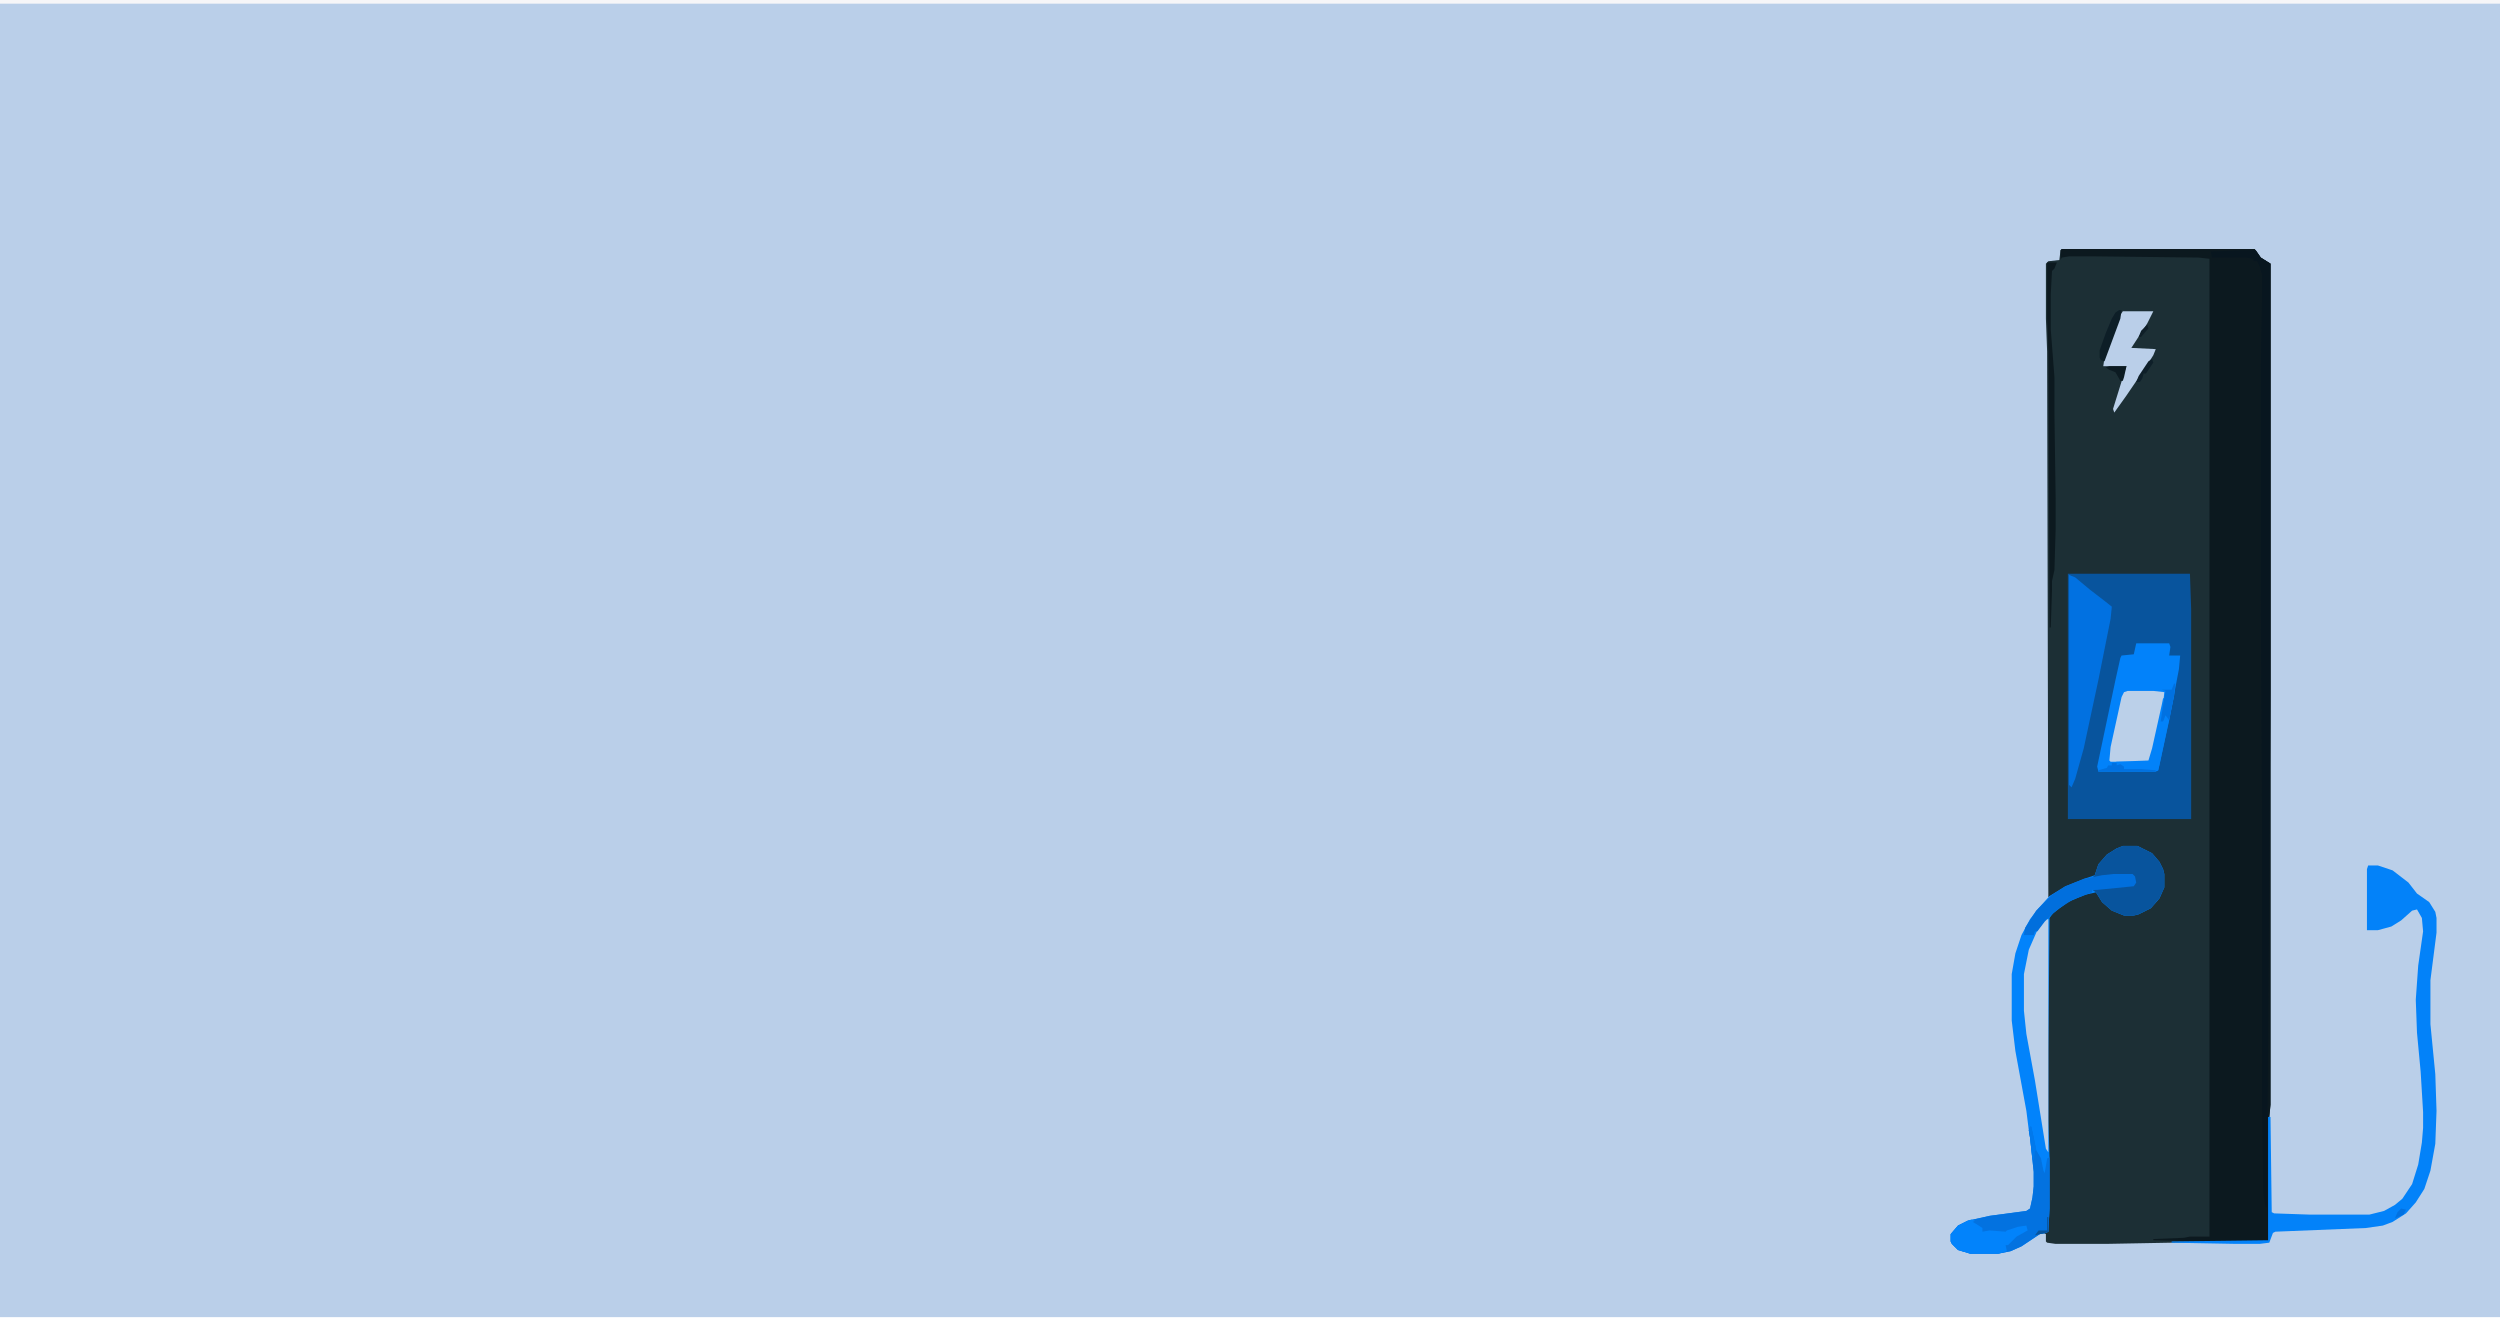
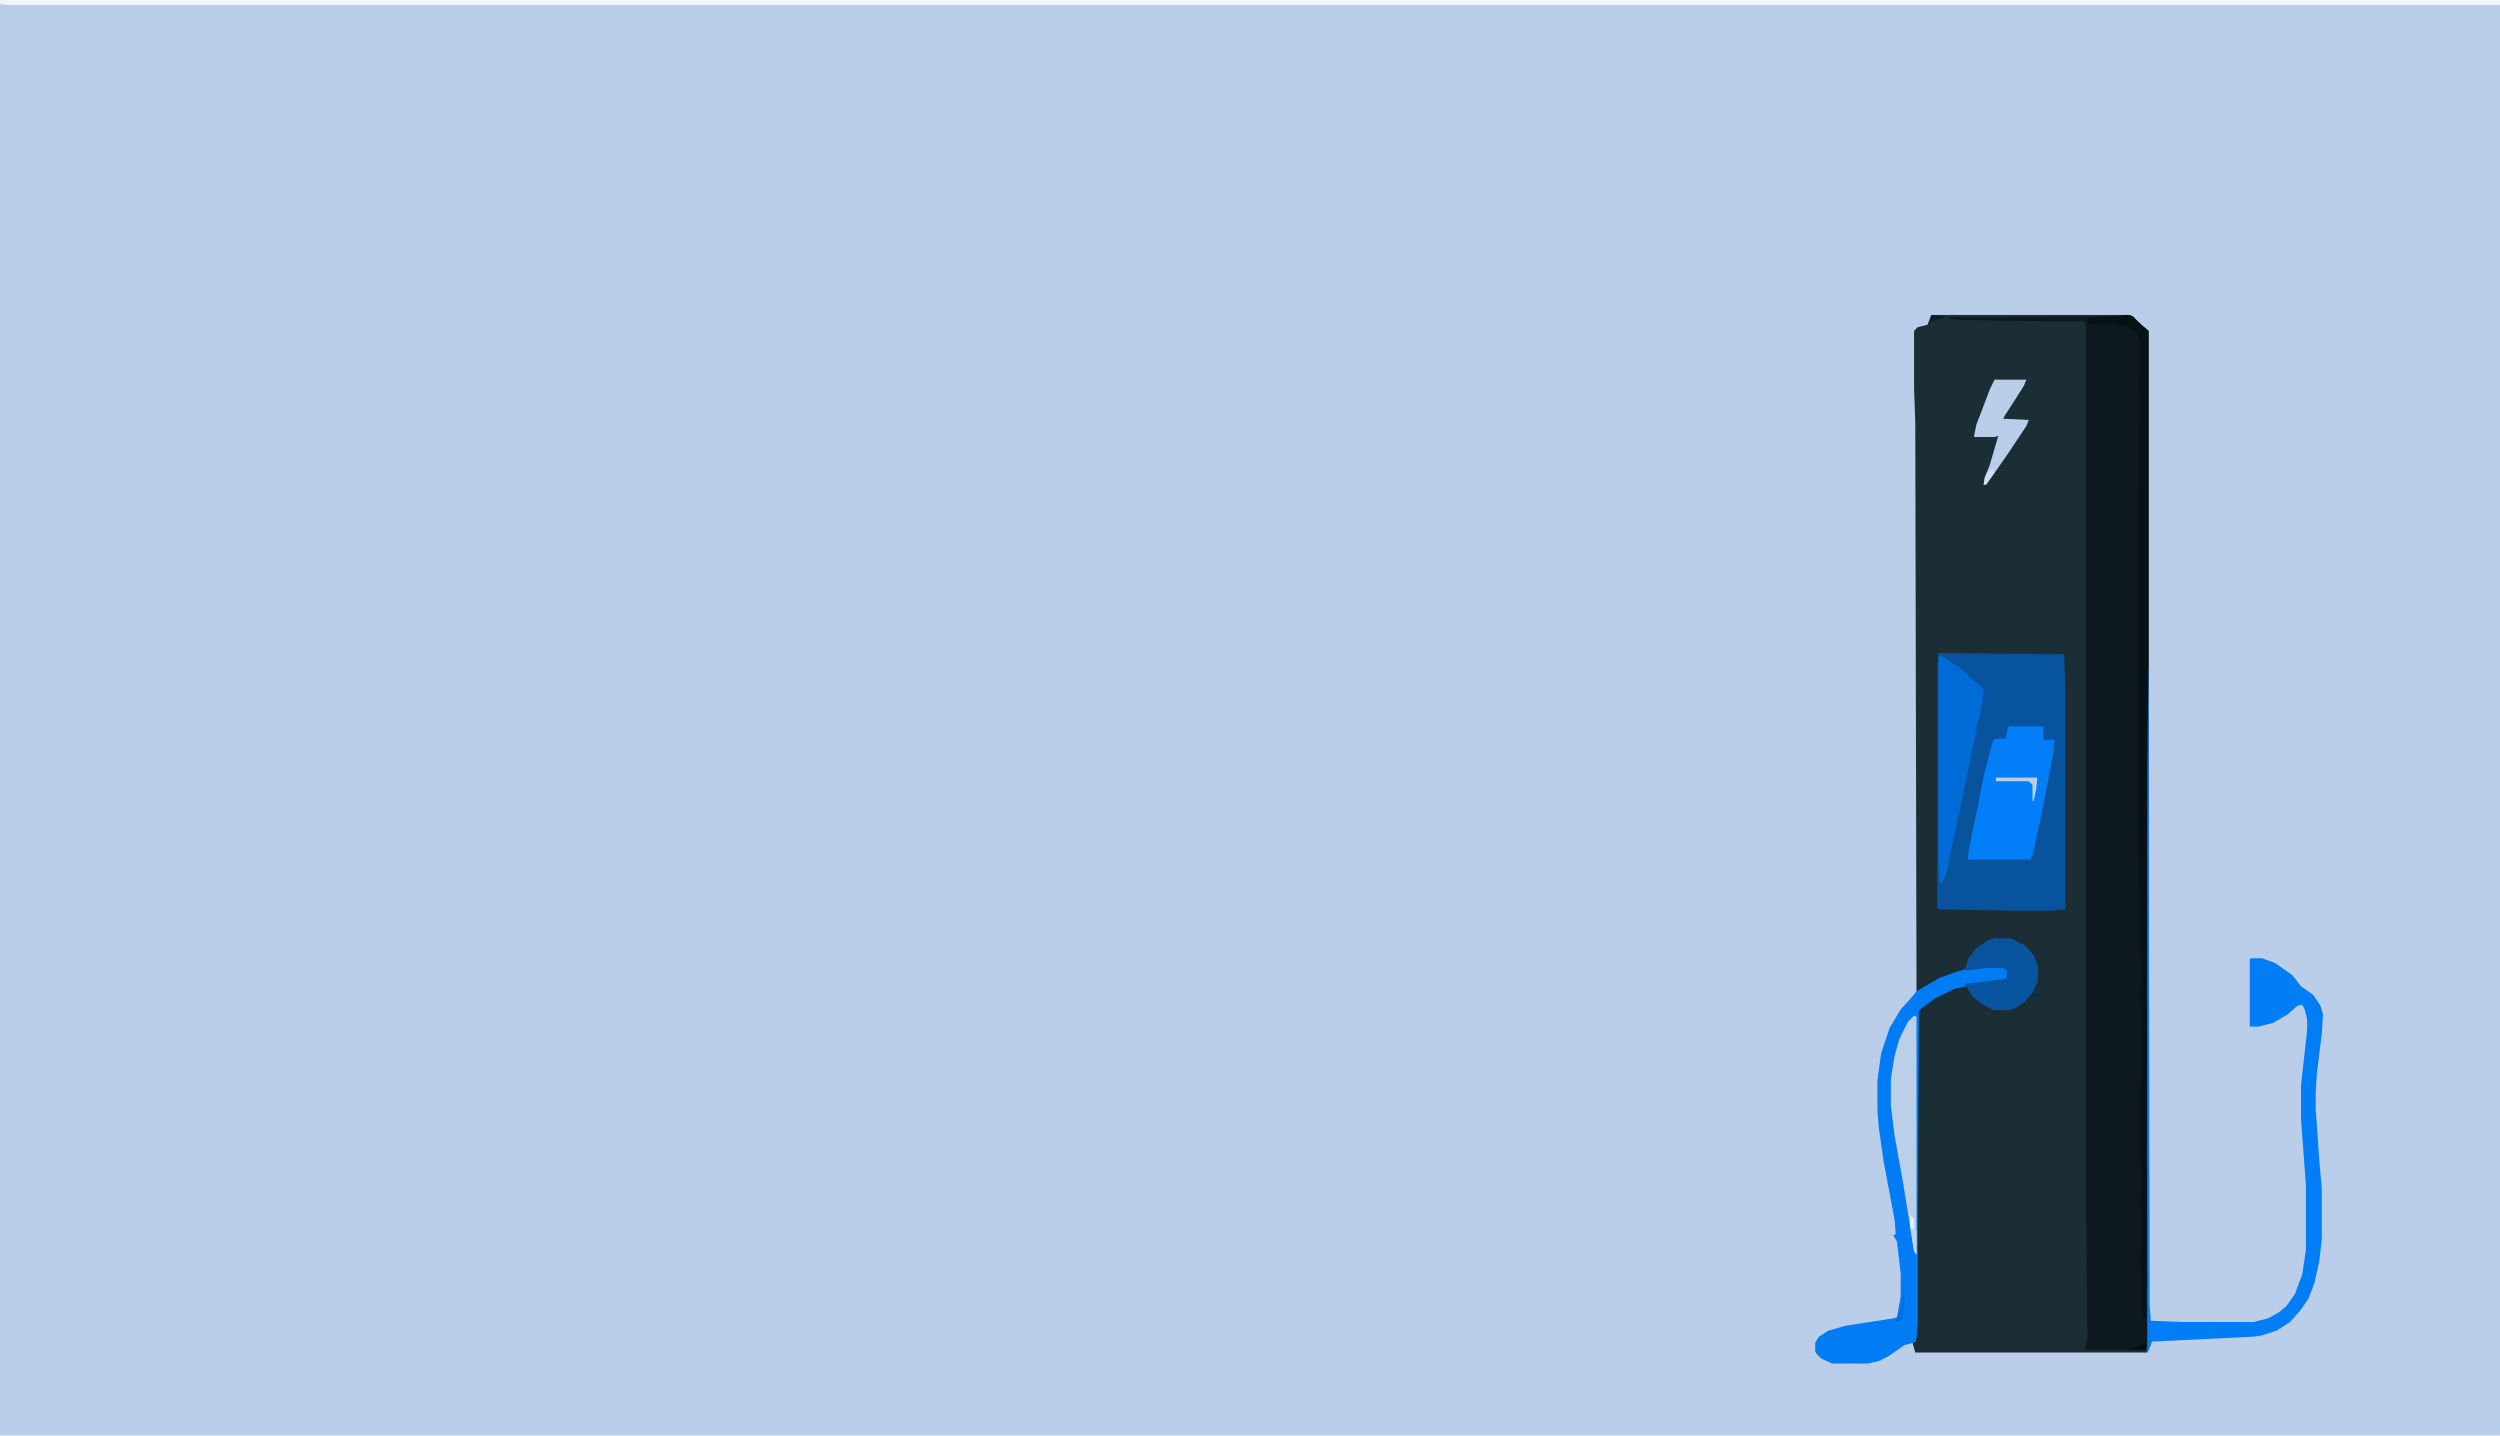
- <svg xmlns="http://www.w3.org/2000/svg" version="1.1" viewBox="0 0 2048 1079">
-   <path transform="translate(0)" d="m0 0h2048v1079h-2048z" fill="#BACFE9" />
-   <path transform="translate(1689,204)" d="m0 0h158l5 7 8 5v689l-1 10v101l-1 1-79 1-54 1h-41l-7-1-1-1v-6l-4-2h5l1-19v-42l-1-30v-57l1-109 6-7 14-9 16-6 4 1 7 10 9 6 6 2h8l11-4 8-7 4-8 1-3v-11l-3-8-4-6-9-6-5-2h-12l-12 6-7 8-4 10-17 6-14 7-7 4-1-447-1-27v-45l2-2 9-1 1-8z" fill="#1C2F35" />
-   <path transform="translate(1689,204)" d="m0 0h158l5 7 8 5v689l-1 10v101l-1 1h-57l-37-1v-1l25-1 5-1h3 13v-801l-9-1-85-1h-21l-6 1-1 2v-8z" fill="#0C191F" />
-   <path transform="translate(1694,470)" d="m0 0h100l1 29v172h-101z" fill="#08549D" />
-   <path transform="translate(1739,693)" d="m0 0h12l12 6 6 7 3 6 1 4v11l-4 9-7 8-10 5-4 1h-8l-10-4-8-7-5-8-9 2-14 6-12 9-3 4-1 109v57l1 30v42l-1 19-2 1-5 1-15 10-9 4-10 2h-23l-10-3-5-5-1-2v-6l6-7 8-4 18-4 30-4 3-2 2-9 1-9v-12l-3-28-1-6-2-16-9-49-3-25v-38l3-17 5-15 7-13 7-9 9-10 13-8 15-6 9-3 3-9 7-8 8-5z" fill="#0283FB" />
-   <path transform="translate(0)" d="m0 0h2048v3h-2048z" fill="#F6F6F8" />
-   <path transform="translate(1940,709)" d="m0 0h8l12 4 13 10 7 9 10 7 5 8 1 5v12l-5 39v36l4 41 1 30-1 27-4 22-5 15-7 11-8 9-11 7-8 3-14 2-74 3-2 1-3 8-8 1h-19l-53-1v-1l79-1v-101h2l1 78 2 1 29 1h49l12-3 9-5 6-5 8-12 5-16 3-18 1-12v-13l-2-33-3-32-1-27 2-28 4-28-1-11-4-7-4 1-9 8-8 5-11 3h-9v-50z" fill="#0382F9" />
-   <path transform="translate(1750,527)" d="m0 0h27l1 3-1 7h9l-1 11-8 42-9 41-2 1h-47l-1-4 15-71 4-18 1-2 10-1z" fill="#0282FA" />
-   <path transform="translate(1838,205)" d="m0 0h10l4 6 8 5v352l-2 292-1 129h-1l-2-11-1-77v-234l-1-180v-183l1-61v-18l-2-7-2-4h-3v-2l-6-1h-28l-1-5z" fill="#08161F" />
-   <path transform="translate(1695,471)" d="m0 0 5 2 12 10 13 10 5 4-1 10-10 50-12 56-7 25-3 7-2-2z" fill="#0171E1" />
-   <path transform="translate(1663,923)" d="m0 0h1l2 9 2 10 4 7 2 10 1 2 2-12 2-1v42l-1 19-2 1-5 1-15 10-9 4-10 2h-23l-10-3-5-5-1-2v-6l6-7 8-4 18-4 30-4 3-2 2-9 1-9v-12l-3-28-1-6z" fill="#0372E0" />
-   <path transform="translate(1676,753)" d="m0 0h2v191l-2-3-9-56-7-38-2-19v-30l4-20 7-16z" fill="#BBD0E9" />
-   <path transform="translate(1739,693)" d="m0 0h12l12 6 6 7 3 6 1 4v11l-4 9-7 8-10 5-4 1h-8l-10-4-8-7-5-8-3-2 12-2 22-2 1-3-2-5h-16l-17 2 2-2 3-9 7-8 8-5z" fill="#08549D" />
-   <path transform="translate(1743,566)" d="m0 0h21l9 1-1 10-9 41-3 6h-31l-1-1 1-11 9-41 2-4z" fill="#BBD0E9" />
-   <path transform="translate(1739,255)" d="m0 0h25l-5 10-13 20 20 1-2 5-7 11-15 22-10 14-1-3 9-29 2-6h-19l1-7 13-35z" fill="#BACFE9" />
-   <path transform="translate(1731,716)" d="m0 0h16l2 2 1 5-2 3-30 3h-4v2l-16 6-11 7-7 6-5 5-6 8h-2l-1 3h-8l1-6 9-14 13-13 11-7 15-6 15-3z" fill="#016FDD" />
-   <path transform="translate(1615,999)" d="m0 0 3 1-2 1 5 3 3 2v3l6-1 13 1 1-1 9-3 7-1 1 4-9 5-7 7h-2l1 5-7 2h-23l-10-3-5-5-1-2v-6l6-7 8-4z" fill="#0283FB" />
-   <path transform="translate(1677,215)" d="m0 0h8l-2 5-2 2-1 19v29l3 39v30l1 70v24l-1 34-2 9v5 3l-1 30h-1l-1-227-1-27z" fill="#0C191F" />
-   <path transform="translate(1781,560)" d="m0 0h1l-1 10-12 57-1 4-2 1h-47v-1l7-2 1-2h3v-2l4-1 26-1 3-10 8-36 1-5h2v-6l-3-1h8z" fill="#0282F9" />
-   <path transform="translate(1736,254)" d="m0 0h2l-1 7-13 35-3-1-1-2v-6l5-14 5-12 3-5z" fill="#0D1E27" />
-   <path transform="translate(1781,560)" d="m0 0h1l-1 10-4 20-3-4-2 5h-2l2-13 2-12-3-1h8z" fill="#0171E1" />
-   <path transform="translate(1730,625)" d="m0 0h4v2l3-1 3 2v2h14l12 1v1h-47v-1l7-2 1-2h3z" fill="#0171E1" />
-   <path transform="translate(1728,300)" d="m0 0h14l-2 9-1 3h-2l-4-7-5-2-3-2z" fill="#0C1B22" />
-   <path transform="translate(1763,294)" d="m0 0 1 3-6 9h-2l-1 4-2 3h-3l2-5 8-12z" fill="#0E1F29" />
-   <path transform="translate(1663,923)" d="m0 0h1l2 9 2 10-1 1-1 7h-1l-2-18-1-6z" fill="#0179EC" />
-   <path transform="translate(1967,990)" d="m0 0 4 1-2 4-7 3 2-5z" fill="#0171E1" />
-   <path transform="translate(1677,997)" d="m0 0h1v12l-2 1-5 1-4 1 3-4h7z" fill="#08549D" />
-   <path transform="translate(1759,266)" d="m0 0 1 3-6 7h-2l2-5z" fill="#0F1F28" />
+ <svg xmlns="http://www.w3.org/2000/svg" version="1.1" viewBox="0 0 2048 1176">
+   <path transform="translate(0)" d="m0 0h2048v1176h-2048z" fill="#BACEE9" />
+   <path transform="translate(1582,258)" d="m0 0h163l8 7 7 6v831l-1 6h-190l-2-7v-2h2l1-16v-104l1-151 9-8 14-8 14-5 4 1 7 10 9 6 5 2h14l10-5 8-9 3-8v-13l-4-10-8-7-9-4h-14l-12 6-6 7-3 6-2 6-16 5-16 8-6 4h-2l-1-466-1-28v-47l3-3 8-2z" fill="#1C2E35" />
+   <path transform="translate(1742,258)" d="m0 0 5 1 8 8 5 4v831l-2 4h-50l2-10-1-101v-725l-1-7h-36l-65-1-10-1v-1l138-1z" fill="#0D191F" />
+   <path transform="translate(1588,535)" d="m0 0 103 1 1 29v180l-12 1h-27l-65-1-1-1v-193z" fill="#08539E" />
+   <path transform="translate(1633,769)" d="m0 0h14l12 6 7 8 3 8v13l-4 9-7 8-8 5-3 1h-14l-10-5-7-6-5-8-10 2-16 8-11 8-2 2-1 162v93l-1 14-3 3-7 2-13 9-8 4-9 2h-29l-9-4-4-4-1-2v-7l3-5 8-5 14-4 39-6 3-1 3-17v-19l-3-26-3-5 2-1-1-12-9-48-4-28-1-13v-25l3-22 7-21 9-15 9-10 4-5 19-11 14-5 7-2 3-9 6-8 9-6z" fill="#017CF4" />
+   <path transform="translate(0)" d="m0 0h2048v4h-2043l-5-1z" fill="#F1F4F7" />
+   <path transform="translate(1759,548)" d="m0 0h1l1 521 1 13 26 1h58l12-3 9-5 6-5 7-10 6-16 3-20v-53l-4-54v-28l5-45v-9l-2-8-2-4-4 1-8 7-12 7-12 3h-7v-55l1-1h9l11 4 14 10 7 9 10 7 6 9 2 7-1 16-4 32-1 17v12l3 43 2 23v41l-2 18-4 18-5 13-7 10-8 9-11 7-12 4-7 1-83 4-3 8h-1z" fill="#017DF6" />
+   <path transform="translate(1646,595)" d="m0 0h28v11h9l-1 11-10 52-7 32-2 3h-51l1-9 7-33 5-26 6-23 2-7 4-1h6l2-9z" fill="#027EF8" />
+   <path transform="translate(1742,258)" d="m0 0 5 1 8 8 5 4v277l-1 80-1 451-2 1-2-12v-17l-1-18 1-21v-22l-1-3 1-20-1-25v-51l1-9v-57l-1-7 1-17v-12l-1-15v-27l-1-52v-286l1-109v-18l-2-9-9-6-11-2-20 1-2-6 26-1z" fill="#081115" />
+   <path transform="translate(1589,537)" d="m0 0 4 2 11 7 6 5 5 5 10 8-1 10-13 63-17 80-4 7h-1l-1-17v-169z" fill="#016CD8" />
+   <path transform="translate(1568,832)" d="m0 0 2 1v195l-2-3-4-25-5-31-7-39-3-24v-22l3-19 4-14 7-14z" fill="#BBCFE9" />
+   <path transform="translate(1633,769)" d="m0 0h14l12 6 7 8 3 8v13l-4 9-7 8-8 5-3 1h-14l-10-5-7-6-5-8-2-2 33-4 2-1v-6l-3-2h-14l-17 2 2-9 7-9 9-6z" fill="#08549F" />
+   <path transform="translate(1634,311)" d="m0 0h26l-2 5-7 11-9 14-1 2 21 1-2 5-16 24-7 10-10 14h-2l1-6 4-10 7-24-3 1h-17l2-10 5-13 6-16z" fill="#B9CEE9" />
+   <path transform="translate(1597,260)" d="m0 0h112l1 5-4-2h-34l-65-1-10-1z" fill="#0D191F" />
+   <path transform="translate(1635,637)" d="m0 0h34l-1 10-2 9h-1v-13l-3-3h-27z" fill="#BBCFE9" />
+   <path transform="translate(1565,995)" d="m0 0 3 4 1 8 1 1v20l-2-3-3-19z" fill="#C2D4EA" />
+   <path transform="translate(1633,384)" d="m0 0 1 3-7 10h-2l1-6 2-4z" fill="#D0DFF1" />
+   <path transform="translate(1559,1060)" d="m0 0h1v11l-2 10-2 2h-3v-2l2-1 2-7z" fill="#016DD9" />
+   <path transform="translate(1756,1100)" d="m0 0 2 1v5h-15l4-2 6-2z" fill="#070F12" />
+   <path transform="translate(1565,995)" d="m0 0 3 4v9l-1-2h-2z" fill="#E7EDF4" />
+   <path transform="translate(1582,258)" d="m0 0 11 1-1 2-10 2z" fill="#0E1C25" />
</svg>
